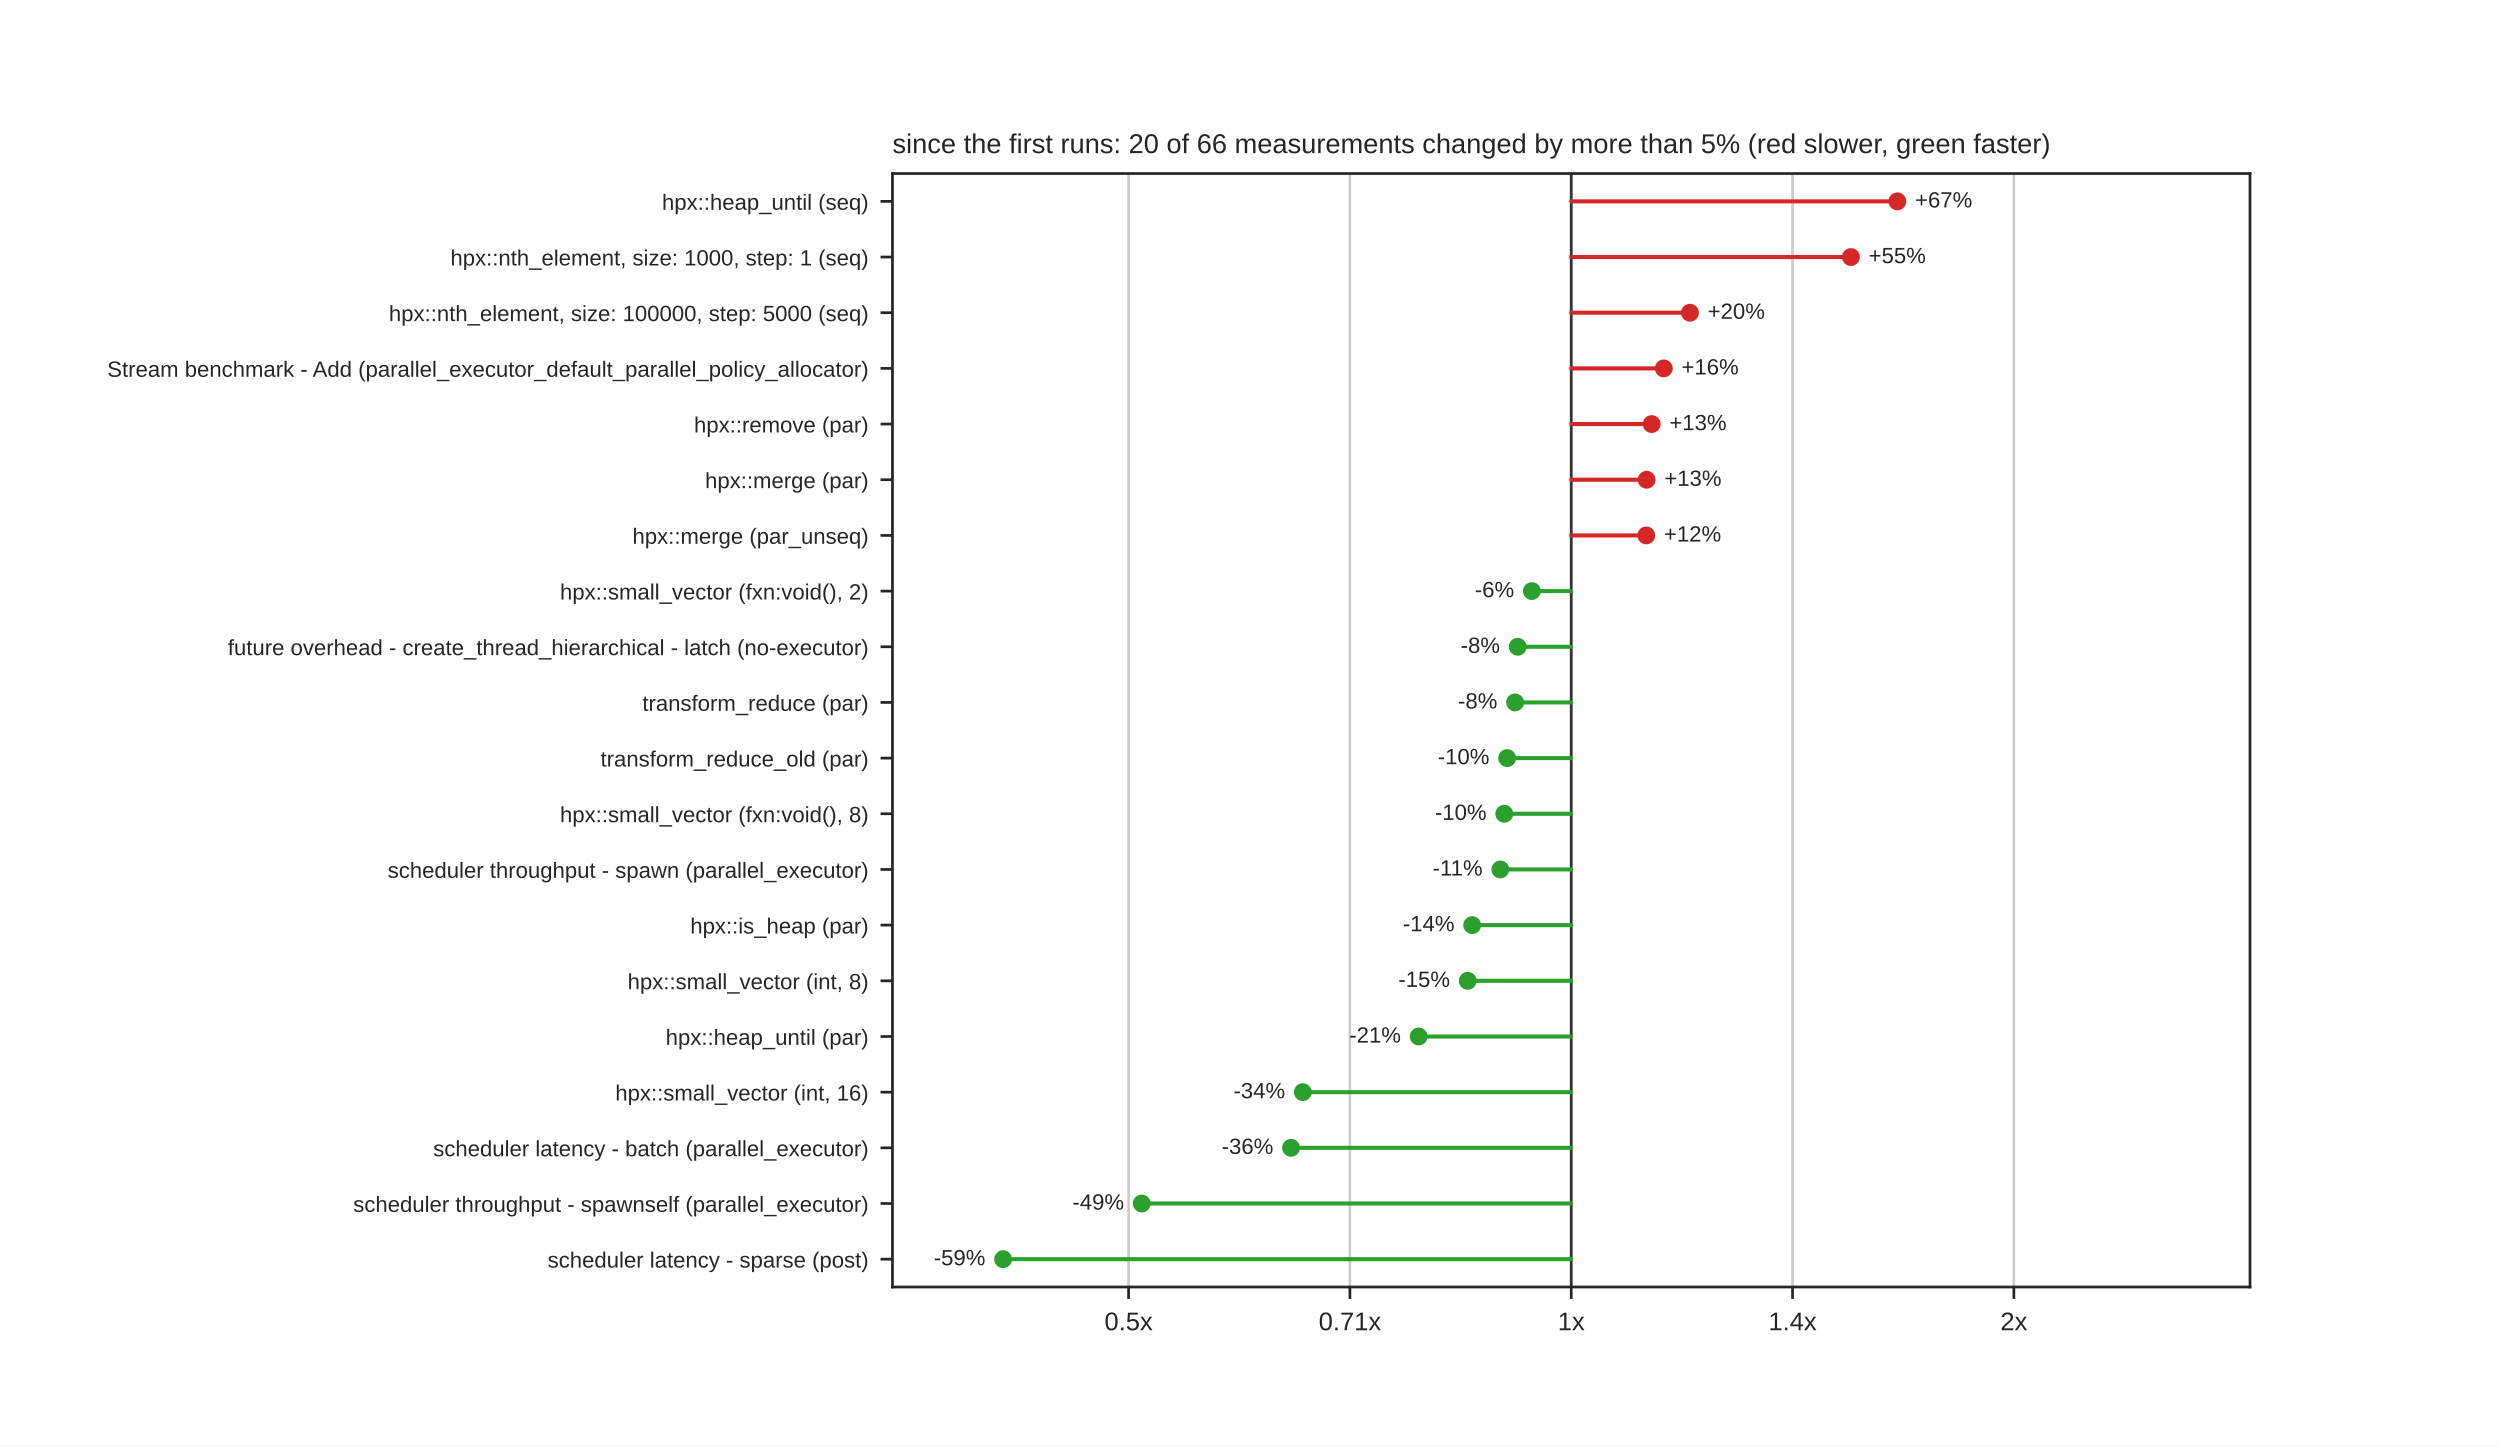
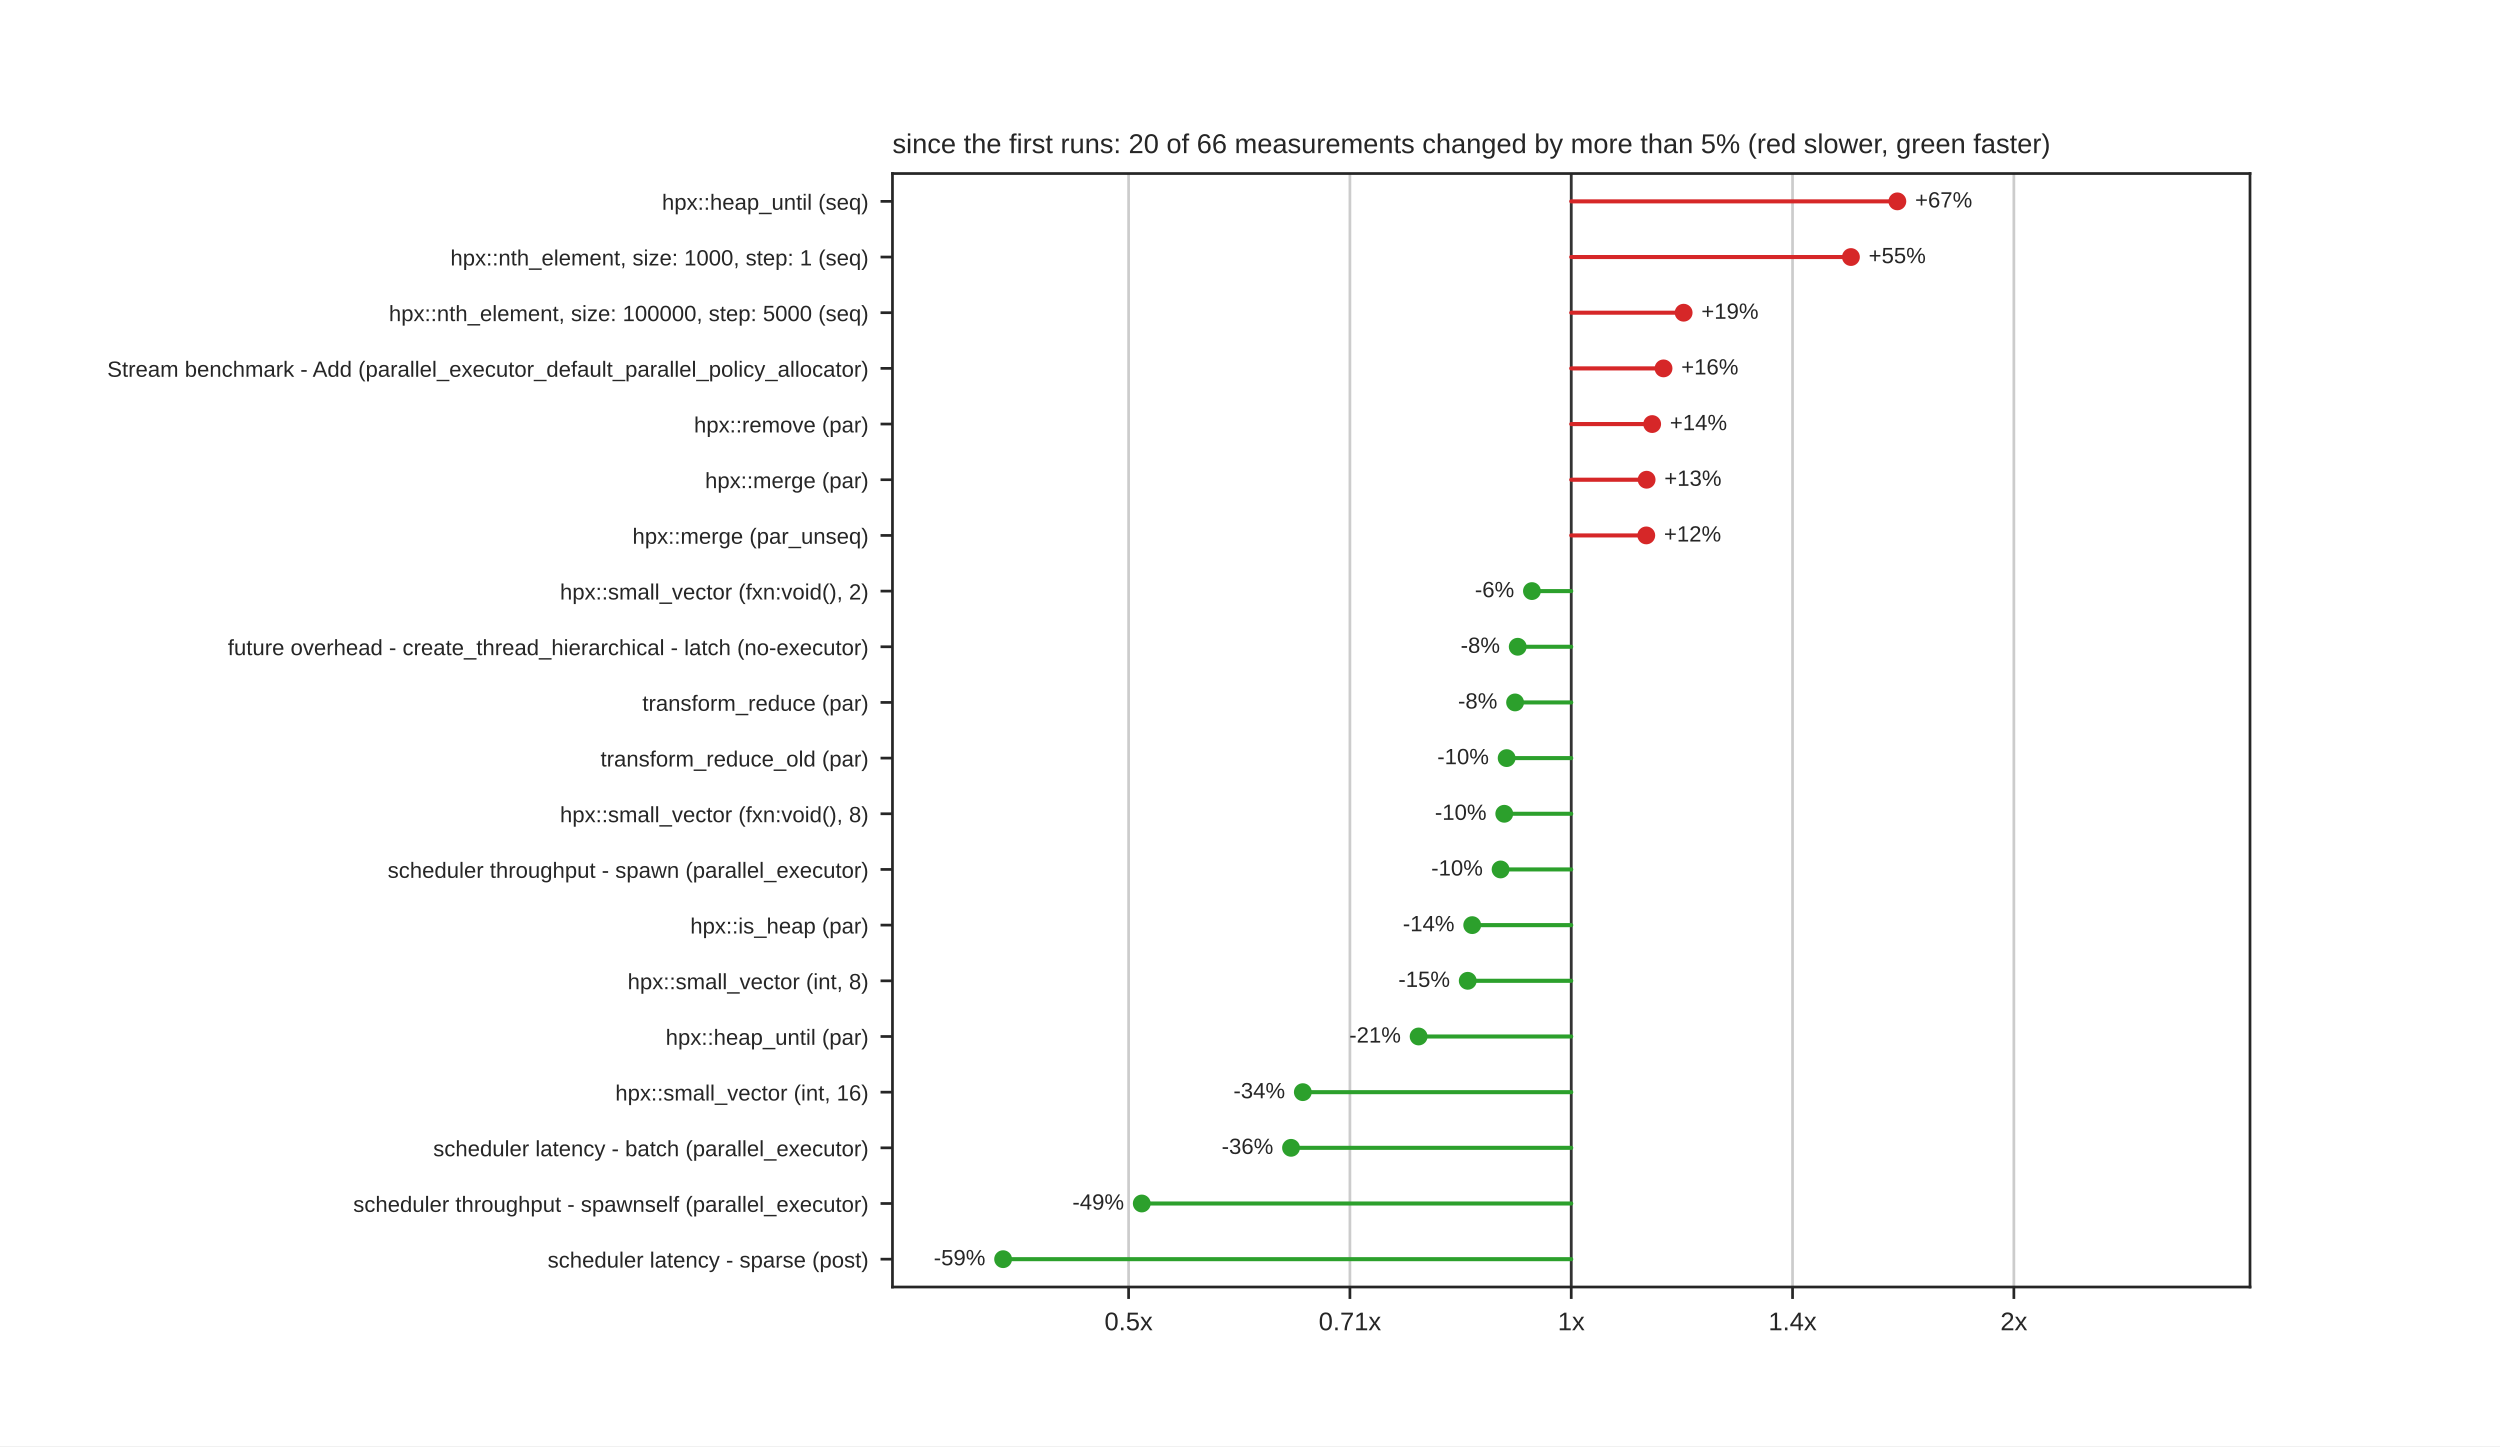
<svg xmlns="http://www.w3.org/2000/svg" xmlns:xlink="http://www.w3.org/1999/xlink" width="734.4pt" height="424.8pt" viewBox="0 0 734.4 424.8" version="1.1">
  <defs>
    <style type="text/css">*{stroke-linejoin: round; stroke-linecap: butt}</style>
  </defs>
  <g id="figure_1">
    <g id="patch_1">
      <path d="M 0 424.8  L 734.4 424.8  L 734.4 0  L 0 0  z " style="fill: #ffffff" />
    </g>
    <g id="axes_1">
      <g id="patch_2">
        <path d="M 262.17 378.072  L 660.96 378.072  L 660.96 50.976  L 262.17 50.976  z " style="fill: #ffffff" />
      </g>
      <g id="matplotlib.axis_1">
        <g id="xtick_1">
          <g id="line2d_1">
            <path d="M 331.537 378.072  L 331.537 50.976  " clip-path="url(#pcd5114d81e)" style="fill: none; stroke: #cccccc; stroke-width: 0.8; stroke-linecap: round" />
          </g>
          <g id="line2d_2">
            <defs>
              <path id="mdfc5214045" d="M 0 0  L 0 3.5  " style="stroke: #262626; stroke-width: 0.8" />
            </defs>
            <g>
              <use xlink:href="#mdfc5214045" x="331.537" y="378.072" style="fill: #262626; stroke: #262626; stroke-width: 0.8" />
            </g>
          </g>
          <g id="text_1">
-             <text style="fill: #262626; font: 7.5px 'Arial', 'DejaVu Sans', 'Liberation Sans', 'Bitstream Vera Sans', sans-serif; text-anchor: middle" x="331.537" y="390.771" transform="rotate(-0 331.5373 390.7708)">0.5x</text>
+             <text style="fill: #262626; font: 7.5px 'Arial', 'DejaVu Sans', 'Liberation Sans', 'Bitstream Vera Sans', sans-serif; text-anchor: middle" x="331.537" y="390.771" transform="rotate(-0 331.537 390.7708)">0.5x</text>
          </g>
        </g>
        <g id="xtick_2">
          <g id="line2d_3">
            <path d="M 396.551 378.072  L 396.551 50.976  " clip-path="url(#pcd5114d81e)" style="fill: none; stroke: #cccccc; stroke-width: 0.8; stroke-linecap: round" />
          </g>
          <g id="line2d_4">
            <g>
              <use xlink:href="#mdfc5214045" x="396.551" y="378.072" style="fill: #262626; stroke: #262626; stroke-width: 0.8" />
            </g>
          </g>
          <g id="text_2">
-             <text style="fill: #262626; font: 7.5px 'Arial', 'DejaVu Sans', 'Liberation Sans', 'Bitstream Vera Sans', sans-serif; text-anchor: middle" x="396.551" y="390.771" transform="rotate(-0 396.5512 390.7708)">0.71x</text>
+             <text style="fill: #262626; font: 7.5px 'Arial', 'DejaVu Sans', 'Liberation Sans', 'Bitstream Vera Sans', sans-serif; text-anchor: middle" x="396.551" y="390.771" transform="rotate(-0 396.551 390.7708)">0.71x</text>
          </g>
        </g>
        <g id="xtick_3">
          <g id="line2d_5">
            <path d="M 461.565 378.072  L 461.565 50.976  " clip-path="url(#pcd5114d81e)" style="fill: none; stroke: #cccccc; stroke-width: 0.8; stroke-linecap: round" />
          </g>
          <g id="line2d_6">
            <g>
              <use xlink:href="#mdfc5214045" x="461.565" y="378.072" style="fill: #262626; stroke: #262626; stroke-width: 0.8" />
            </g>
          </g>
          <g id="text_3">
            <text style="fill: #262626; font: 7.5px 'Arial', 'DejaVu Sans', 'Liberation Sans', 'Bitstream Vera Sans', sans-serif; text-anchor: middle" x="461.565" y="390.771" transform="rotate(-0 461.565 390.7708)">1x</text>
          </g>
        </g>
        <g id="xtick_4">
          <g id="line2d_7">
            <path d="M 526.579 378.072  L 526.579 50.976  " clip-path="url(#pcd5114d81e)" style="fill: none; stroke: #cccccc; stroke-width: 0.8; stroke-linecap: round" />
          </g>
          <g id="line2d_8">
            <g>
              <use xlink:href="#mdfc5214045" x="526.579" y="378.072" style="fill: #262626; stroke: #262626; stroke-width: 0.8" />
            </g>
          </g>
          <g id="text_4">
-             <text style="fill: #262626; font: 7.5px 'Arial', 'DejaVu Sans', 'Liberation Sans', 'Bitstream Vera Sans', sans-serif; text-anchor: middle" x="526.579" y="390.771" transform="rotate(-0 526.5788 390.7708)">1.4x</text>
+             <text style="fill: #262626; font: 7.5px 'Arial', 'DejaVu Sans', 'Liberation Sans', 'Bitstream Vera Sans', sans-serif; text-anchor: middle" x="526.579" y="390.771" transform="rotate(-0 526.579 390.7708)">1.4x</text>
          </g>
        </g>
        <g id="xtick_5">
          <g id="line2d_9">
            <path d="M 591.593 378.072  L 591.593 50.976  " clip-path="url(#pcd5114d81e)" style="fill: none; stroke: #cccccc; stroke-width: 0.8; stroke-linecap: round" />
          </g>
          <g id="line2d_10">
            <g>
              <use xlink:href="#mdfc5214045" x="591.593" y="378.072" style="fill: #262626; stroke: #262626; stroke-width: 0.8" />
            </g>
          </g>
          <g id="text_5">
-             <text style="fill: #262626; font: 7.5px 'Arial', 'DejaVu Sans', 'Liberation Sans', 'Bitstream Vera Sans', sans-serif; text-anchor: middle" x="591.593" y="390.771" transform="rotate(-0 591.5927 390.7708)">2x</text>
+             <text style="fill: #262626; font: 7.5px 'Arial', 'DejaVu Sans', 'Liberation Sans', 'Bitstream Vera Sans', sans-serif; text-anchor: middle" x="591.593" y="390.771" transform="rotate(-0 591.593 390.7708)">2x</text>
          </g>
        </g>
      </g>
      <g id="matplotlib.axis_2">
        <g id="ytick_1">
          <g id="line2d_11">
            <defs>
              <path id="m414165cd4d" d="M 0 0  L -3.5 0  " style="stroke: #262626; stroke-width: 0.8" />
            </defs>
            <g>
              <use xlink:href="#m414165cd4d" x="262.17" y="59.153" style="fill: #262626; stroke: #262626; stroke-width: 0.8" />
            </g>
          </g>
          <g id="text_6">
            <text style="fill: #262626; font: 6.5px 'Arial', 'DejaVu Sans', 'Liberation Sans', 'Bitstream Vera Sans', sans-serif; text-anchor: end" x="255.17" y="61.623" transform="rotate(-0 255.17 61.62289)">hpx::heap_until (seq)</text>
          </g>
        </g>
        <g id="ytick_2">
          <g id="line2d_12">
            <g>
              <use xlink:href="#m414165cd4d" x="262.17" y="75.508" style="fill: #262626; stroke: #262626; stroke-width: 0.8" />
            </g>
          </g>
          <g id="text_7">
            <text style="fill: #262626; font: 6.5px 'Arial', 'DejaVu Sans', 'Liberation Sans', 'Bitstream Vera Sans', sans-serif; text-anchor: end" x="255.17" y="77.978" transform="rotate(-0 255.17 77.97769)">hpx::nth_element, size: 1000, step: 1 (seq)</text>
          </g>
        </g>
        <g id="ytick_3">
          <g id="line2d_13">
            <g>
              <use xlink:href="#m414165cd4d" x="262.17" y="91.863" style="fill: #262626; stroke: #262626; stroke-width: 0.8" />
            </g>
          </g>
          <g id="text_8">
            <text style="fill: #262626; font: 6.5px 'Arial', 'DejaVu Sans', 'Liberation Sans', 'Bitstream Vera Sans', sans-serif; text-anchor: end" x="255.17" y="94.332" transform="rotate(-0 255.17 94.33249)">hpx::nth_element, size: 100000, step: 5000 (seq)</text>
          </g>
        </g>
        <g id="ytick_4">
          <g id="line2d_14">
            <g>
              <use xlink:href="#m414165cd4d" x="262.17" y="108.218" style="fill: #262626; stroke: #262626; stroke-width: 0.8" />
            </g>
          </g>
          <g id="text_9">
            <text style="fill: #262626; font: 6.5px 'Arial', 'DejaVu Sans', 'Liberation Sans', 'Bitstream Vera Sans', sans-serif; text-anchor: end" x="255.17" y="110.687" transform="rotate(-0 255.17 110.6873)">Stream benchmark - Add (parallel_executor_default_parallel_policy_allocator)</text>
          </g>
        </g>
        <g id="ytick_5">
          <g id="line2d_15">
            <g>
              <use xlink:href="#m414165cd4d" x="262.17" y="124.573" style="fill: #262626; stroke: #262626; stroke-width: 0.8" />
            </g>
          </g>
          <g id="text_10">
            <text style="fill: #262626; font: 6.5px 'Arial', 'DejaVu Sans', 'Liberation Sans', 'Bitstream Vera Sans', sans-serif; text-anchor: end" x="255.17" y="127.042" transform="rotate(-0 255.17 127.0421)">hpx::remove (par)</text>
          </g>
        </g>
        <g id="ytick_6">
          <g id="line2d_16">
            <g>
              <use xlink:href="#m414165cd4d" x="262.17" y="140.927" style="fill: #262626; stroke: #262626; stroke-width: 0.8" />
            </g>
          </g>
          <g id="text_11">
            <text style="fill: #262626; font: 6.5px 'Arial', 'DejaVu Sans', 'Liberation Sans', 'Bitstream Vera Sans', sans-serif; text-anchor: end" x="255.17" y="143.397" transform="rotate(-0 255.17 143.3969)">hpx::merge (par)</text>
          </g>
        </g>
        <g id="ytick_7">
          <g id="line2d_17">
            <g>
              <use xlink:href="#m414165cd4d" x="262.17" y="157.282" style="fill: #262626; stroke: #262626; stroke-width: 0.8" />
            </g>
          </g>
          <g id="text_12">
            <text style="fill: #262626; font: 6.5px 'Arial', 'DejaVu Sans', 'Liberation Sans', 'Bitstream Vera Sans', sans-serif; text-anchor: end" x="255.17" y="159.752" transform="rotate(-0 255.17 159.7517)">hpx::merge (par_unseq)</text>
          </g>
        </g>
        <g id="ytick_8">
          <g id="line2d_18">
            <g>
              <use xlink:href="#m414165cd4d" x="262.17" y="173.637" style="fill: #262626; stroke: #262626; stroke-width: 0.8" />
            </g>
          </g>
          <g id="text_13">
            <text style="fill: #262626; font: 6.5px 'Arial', 'DejaVu Sans', 'Liberation Sans', 'Bitstream Vera Sans', sans-serif; text-anchor: end" x="255.17" y="176.106" transform="rotate(-0 255.17 176.1065)">hpx::small_vector (fxn:void(), 2)</text>
          </g>
        </g>
        <g id="ytick_9">
          <g id="line2d_19">
            <g>
              <use xlink:href="#m414165cd4d" x="262.17" y="189.992" style="fill: #262626; stroke: #262626; stroke-width: 0.8" />
            </g>
          </g>
          <g id="text_14">
            <text style="fill: #262626; font: 6.5px 'Arial', 'DejaVu Sans', 'Liberation Sans', 'Bitstream Vera Sans', sans-serif; text-anchor: end" x="255.17" y="192.461" transform="rotate(-0 255.17 192.4613)">future overhead - create_thread_hierarchical - latch (no-executor)</text>
          </g>
        </g>
        <g id="ytick_10">
          <g id="line2d_20">
            <g>
              <use xlink:href="#m414165cd4d" x="262.17" y="206.347" style="fill: #262626; stroke: #262626; stroke-width: 0.8" />
            </g>
          </g>
          <g id="text_15">
            <text style="fill: #262626; font: 6.5px 'Arial', 'DejaVu Sans', 'Liberation Sans', 'Bitstream Vera Sans', sans-serif; text-anchor: end" x="255.17" y="208.816" transform="rotate(-0 255.17 208.8161)">transform_reduce (par)</text>
          </g>
        </g>
        <g id="ytick_11">
          <g id="line2d_21">
            <g>
              <use xlink:href="#m414165cd4d" x="262.17" y="222.701" style="fill: #262626; stroke: #262626; stroke-width: 0.8" />
            </g>
          </g>
          <g id="text_16">
            <text style="fill: #262626; font: 6.5px 'Arial', 'DejaVu Sans', 'Liberation Sans', 'Bitstream Vera Sans', sans-serif; text-anchor: end" x="255.17" y="225.171" transform="rotate(-0 255.17 225.1709)">transform_reduce_old (par)</text>
          </g>
        </g>
        <g id="ytick_12">
          <g id="line2d_22">
            <g>
              <use xlink:href="#m414165cd4d" x="262.17" y="239.056" style="fill: #262626; stroke: #262626; stroke-width: 0.8" />
            </g>
          </g>
          <g id="text_17">
            <text style="fill: #262626; font: 6.5px 'Arial', 'DejaVu Sans', 'Liberation Sans', 'Bitstream Vera Sans', sans-serif; text-anchor: end" x="255.17" y="241.526" transform="rotate(-0 255.17 241.5257)">hpx::small_vector (fxn:void(), 8)</text>
          </g>
        </g>
        <g id="ytick_13">
          <g id="line2d_23">
            <g>
              <use xlink:href="#m414165cd4d" x="262.17" y="255.411" style="fill: #262626; stroke: #262626; stroke-width: 0.8" />
            </g>
          </g>
          <g id="text_18">
            <text style="fill: #262626; font: 6.5px 'Arial', 'DejaVu Sans', 'Liberation Sans', 'Bitstream Vera Sans', sans-serif; text-anchor: end" x="255.17" y="257.88" transform="rotate(-0 255.17 257.8805)">scheduler throughput - spawn (parallel_executor)</text>
          </g>
        </g>
        <g id="ytick_14">
          <g id="line2d_24">
            <g>
              <use xlink:href="#m414165cd4d" x="262.17" y="271.766" style="fill: #262626; stroke: #262626; stroke-width: 0.8" />
            </g>
          </g>
          <g id="text_19">
            <text style="fill: #262626; font: 6.5px 'Arial', 'DejaVu Sans', 'Liberation Sans', 'Bitstream Vera Sans', sans-serif; text-anchor: end" x="255.17" y="274.235" transform="rotate(-0 255.17 274.2353)">hpx::is_heap (par)</text>
          </g>
        </g>
        <g id="ytick_15">
          <g id="line2d_25">
            <g>
              <use xlink:href="#m414165cd4d" x="262.17" y="288.121" style="fill: #262626; stroke: #262626; stroke-width: 0.8" />
            </g>
          </g>
          <g id="text_20">
            <text style="fill: #262626; font: 6.5px 'Arial', 'DejaVu Sans', 'Liberation Sans', 'Bitstream Vera Sans', sans-serif; text-anchor: end" x="255.17" y="290.59" transform="rotate(-0 255.17 290.5901)">hpx::small_vector (int, 8)</text>
          </g>
        </g>
        <g id="ytick_16">
          <g id="line2d_26">
            <g>
              <use xlink:href="#m414165cd4d" x="262.17" y="304.475" style="fill: #262626; stroke: #262626; stroke-width: 0.8" />
            </g>
          </g>
          <g id="text_21">
            <text style="fill: #262626; font: 6.5px 'Arial', 'DejaVu Sans', 'Liberation Sans', 'Bitstream Vera Sans', sans-serif; text-anchor: end" x="255.17" y="306.945" transform="rotate(-0 255.17 306.9449)">hpx::heap_until (par)</text>
          </g>
        </g>
        <g id="ytick_17">
          <g id="line2d_27">
            <g>
              <use xlink:href="#m414165cd4d" x="262.17" y="320.83" style="fill: #262626; stroke: #262626; stroke-width: 0.8" />
            </g>
          </g>
          <g id="text_22">
            <text style="fill: #262626; font: 6.5px 'Arial', 'DejaVu Sans', 'Liberation Sans', 'Bitstream Vera Sans', sans-serif; text-anchor: end" x="255.17" y="323.3" transform="rotate(-0 255.17 323.2997)">hpx::small_vector (int, 16)</text>
          </g>
        </g>
        <g id="ytick_18">
          <g id="line2d_28">
            <g>
              <use xlink:href="#m414165cd4d" x="262.17" y="337.185" style="fill: #262626; stroke: #262626; stroke-width: 0.8" />
            </g>
          </g>
          <g id="text_23">
            <text style="fill: #262626; font: 6.5px 'Arial', 'DejaVu Sans', 'Liberation Sans', 'Bitstream Vera Sans', sans-serif; text-anchor: end" x="255.17" y="339.654" transform="rotate(-0 255.17 339.6545)">scheduler latency - batch (parallel_executor)</text>
          </g>
        </g>
        <g id="ytick_19">
          <g id="line2d_29">
            <g>
              <use xlink:href="#m414165cd4d" x="262.17" y="353.54" style="fill: #262626; stroke: #262626; stroke-width: 0.8" />
            </g>
          </g>
          <g id="text_24">
            <text style="fill: #262626; font: 6.5px 'Arial', 'DejaVu Sans', 'Liberation Sans', 'Bitstream Vera Sans', sans-serif; text-anchor: end" x="255.17" y="356.009" transform="rotate(-0 255.17 356.0093)">scheduler throughput - spawnself (parallel_executor)</text>
          </g>
        </g>
        <g id="ytick_20">
          <g id="line2d_30">
            <g>
              <use xlink:href="#m414165cd4d" x="262.17" y="369.895" style="fill: #262626; stroke: #262626; stroke-width: 0.8" />
            </g>
          </g>
          <g id="text_25">
            <text style="fill: #262626; font: 6.5px 'Arial', 'DejaVu Sans', 'Liberation Sans', 'Bitstream Vera Sans', sans-serif; text-anchor: end" x="255.17" y="372.364" transform="rotate(-0 255.17 372.3641)">scheduler latency - sparse (post)</text>
          </g>
        </g>
      </g>
      <g id="line2d_31">
        <path d="M 461.565 378.072  L 461.565 50.976  " clip-path="url(#pcd5114d81e)" style="fill: none; stroke: #333333; stroke-width: 0.8; stroke-linecap: round" />
      </g>
      <g id="line2d_32">
        <path d="M 461.565 59.153  L 557.368 59.153  " clip-path="url(#pcd5114d81e)" style="fill: none; stroke: #d62728; stroke-width: 1.2; stroke-linecap: round" />
      </g>
      <g id="line2d_33">
        <path d="M 461.565 75.508  L 543.73 75.508  " clip-path="url(#pcd5114d81e)" style="fill: none; stroke: #d62728; stroke-width: 1.2; stroke-linecap: round" />
      </g>
      <g id="line2d_34">
-         <path d="M 461.565 91.863  L 496.447 91.863  " clip-path="url(#pcd5114d81e)" style="fill: none; stroke: #d62728; stroke-width: 1.2; stroke-linecap: round" />
+         <path d="M 461.565 91.863  L 494.586 91.863  " clip-path="url(#pcd5114d81e)" style="fill: none; stroke: #d62728; stroke-width: 1.2; stroke-linecap: round" />
      </g>
      <g id="line2d_35">
-         <path d="M 461.565 108.218  L 488.76 108.218  " clip-path="url(#pcd5114d81e)" style="fill: none; stroke: #d62728; stroke-width: 1.2; stroke-linecap: round" />
+         <path d="M 461.565 108.218  L 488.678 108.218  " clip-path="url(#pcd5114d81e)" style="fill: none; stroke: #d62728; stroke-width: 1.2; stroke-linecap: round" />
      </g>
      <g id="line2d_36">
-         <path d="M 461.565 124.573  L 485.197 124.573  " clip-path="url(#pcd5114d81e)" style="fill: none; stroke: #d62728; stroke-width: 1.2; stroke-linecap: round" />
+         <path d="M 461.565 124.573  L 485.341 124.573  " clip-path="url(#pcd5114d81e)" style="fill: none; stroke: #d62728; stroke-width: 1.2; stroke-linecap: round" />
      </g>
      <g id="line2d_37">
        <path d="M 461.565 140.927  L 483.709 140.927  " clip-path="url(#pcd5114d81e)" style="fill: none; stroke: #d62728; stroke-width: 1.2; stroke-linecap: round" />
      </g>
      <g id="line2d_38">
        <path d="M 461.565 157.282  L 483.609 157.282  " clip-path="url(#pcd5114d81e)" style="fill: none; stroke: #d62728; stroke-width: 1.2; stroke-linecap: round" />
      </g>
      <g id="line2d_39">
-         <path d="M 461.565 173.637  L 450.008 173.637  " clip-path="url(#pcd5114d81e)" style="fill: none; stroke: #2ca02c; stroke-width: 1.2; stroke-linecap: round" />
+         <path d="M 461.565 173.637  L 450.022 173.637  " clip-path="url(#pcd5114d81e)" style="fill: none; stroke: #2ca02c; stroke-width: 1.2; stroke-linecap: round" />
      </g>
      <g id="line2d_40">
        <path d="M 461.565 189.992  L 445.847 189.992  " clip-path="url(#pcd5114d81e)" style="fill: none; stroke: #2ca02c; stroke-width: 1.2; stroke-linecap: round" />
      </g>
      <g id="line2d_41">
-         <path d="M 461.565 206.347  L 445.074 206.347  " clip-path="url(#pcd5114d81e)" style="fill: none; stroke: #2ca02c; stroke-width: 1.2; stroke-linecap: round" />
+         <path d="M 461.565 206.347  L 445.071 206.347  " clip-path="url(#pcd5114d81e)" style="fill: none; stroke: #2ca02c; stroke-width: 1.2; stroke-linecap: round" />
      </g>
      <g id="line2d_42">
-         <path d="M 461.565 222.701  L 442.731 222.701  " clip-path="url(#pcd5114d81e)" style="fill: none; stroke: #2ca02c; stroke-width: 1.2; stroke-linecap: round" />
+         <path d="M 461.565 222.701  L 442.593 222.701  " clip-path="url(#pcd5114d81e)" style="fill: none; stroke: #2ca02c; stroke-width: 1.2; stroke-linecap: round" />
      </g>
      <g id="line2d_43">
-         <path d="M 461.565 239.056  L 441.899 239.056  " clip-path="url(#pcd5114d81e)" style="fill: none; stroke: #2ca02c; stroke-width: 1.2; stroke-linecap: round" />
+         <path d="M 461.565 239.056  L 441.895 239.056  " clip-path="url(#pcd5114d81e)" style="fill: none; stroke: #2ca02c; stroke-width: 1.2; stroke-linecap: round" />
      </g>
      <g id="line2d_44">
-         <path d="M 461.565 255.411  L 440.734 255.411  " clip-path="url(#pcd5114d81e)" style="fill: none; stroke: #2ca02c; stroke-width: 1.2; stroke-linecap: round" />
+         <path d="M 461.565 255.411  L 440.814 255.411  " clip-path="url(#pcd5114d81e)" style="fill: none; stroke: #2ca02c; stroke-width: 1.2; stroke-linecap: round" />
      </g>
      <g id="line2d_45">
-         <path d="M 461.565 271.766  L 432.472 271.766  " clip-path="url(#pcd5114d81e)" style="fill: none; stroke: #2ca02c; stroke-width: 1.2; stroke-linecap: round" />
+         <path d="M 461.565 271.766  L 432.479 271.766  " clip-path="url(#pcd5114d81e)" style="fill: none; stroke: #2ca02c; stroke-width: 1.2; stroke-linecap: round" />
      </g>
      <g id="line2d_46">
        <path d="M 461.565 288.121  L 431.16 288.121  " clip-path="url(#pcd5114d81e)" style="fill: none; stroke: #2ca02c; stroke-width: 1.2; stroke-linecap: round" />
      </g>
      <g id="line2d_47">
-         <path d="M 461.565 304.475  L 416.743 304.475  " clip-path="url(#pcd5114d81e)" style="fill: none; stroke: #2ca02c; stroke-width: 1.2; stroke-linecap: round" />
+         <path d="M 461.565 304.475  L 416.734 304.475  " clip-path="url(#pcd5114d81e)" style="fill: none; stroke: #2ca02c; stroke-width: 1.2; stroke-linecap: round" />
      </g>
      <g id="line2d_48">
        <path d="M 461.565 320.83  L 382.718 320.83  " clip-path="url(#pcd5114d81e)" style="fill: none; stroke: #2ca02c; stroke-width: 1.2; stroke-linecap: round" />
      </g>
      <g id="line2d_49">
        <path d="M 461.565 337.185  L 379.254 337.185  " clip-path="url(#pcd5114d81e)" style="fill: none; stroke: #2ca02c; stroke-width: 1.2; stroke-linecap: round" />
      </g>
      <g id="line2d_50">
-         <path d="M 461.565 353.54  L 335.408 353.54  " clip-path="url(#pcd5114d81e)" style="fill: none; stroke: #2ca02c; stroke-width: 1.2; stroke-linecap: round" />
+         <path d="M 461.565 353.54  L 335.407 353.54  " clip-path="url(#pcd5114d81e)" style="fill: none; stroke: #2ca02c; stroke-width: 1.2; stroke-linecap: round" />
      </g>
      <g id="line2d_51">
        <path d="M 461.565 369.895  L 294.677 369.895  " clip-path="url(#pcd5114d81e)" style="fill: none; stroke: #2ca02c; stroke-width: 1.2; stroke-linecap: round" />
      </g>
      <g id="patch_3">
        <path d="M 262.17 378.072  L 262.17 50.976  " style="fill: none; stroke: #262626; stroke-width: 0.8; stroke-linejoin: miter; stroke-linecap: square" />
      </g>
      <g id="patch_4">
        <path d="M 660.96 378.072  L 660.96 50.976  " style="fill: none; stroke: #262626; stroke-width: 0.8; stroke-linejoin: miter; stroke-linecap: square" />
      </g>
      <g id="patch_5">
        <path d="M 262.17 378.072  L 660.96 378.072  " style="fill: none; stroke: #262626; stroke-width: 0.8; stroke-linejoin: miter; stroke-linecap: square" />
      </g>
      <g id="patch_6">
        <path d="M 262.17 50.976  L 660.96 50.976  " style="fill: none; stroke: #262626; stroke-width: 0.8; stroke-linejoin: miter; stroke-linecap: square" />
      </g>
      <g id="PathCollection_1">
        <defs>
          <path id="m8968767a60" d="M 0 2.121  C 0.563 2.121 1.102 1.898 1.5 1.5  C 1.898 1.102 2.121 0.563 2.121 0  C 2.121 -0.563 1.898 -1.102 1.5 -1.5  C 1.102 -1.898 0.563 -2.121 0 -2.121  C -0.563 -2.121 -1.102 -1.898 -1.5 -1.5  C -1.898 -1.102 -2.121 -0.563 -2.121 0  C -2.121 0.563 -1.898 1.102 -1.5 1.5  C -1.102 1.898 -0.563 2.121 0 2.121  z " style="stroke: #d62728" />
        </defs>
        <g clip-path="url(#pcd5114d81e)">
          <use xlink:href="#m8968767a60" x="557.368" y="59.153" style="fill: #d62728; stroke: #d62728" />
        </g>
      </g>
      <g id="text_26">
-         <text style="fill: #262626; font: 6.5px 'Arial', 'DejaVu Sans', 'Liberation Sans', 'Bitstream Vera Sans', sans-serif; text-anchor: start" x="562.569" y="60.947" transform="rotate(-0 562.5692 60.94699)">+67%</text>
+         <text style="fill: #262626; font: 6.5px 'Arial', 'DejaVu Sans', 'Liberation Sans', 'Bitstream Vera Sans', sans-serif; text-anchor: start" x="562.57" y="60.947" transform="rotate(-0 562.5695 60.94699)">+67%</text>
      </g>
      <g id="PathCollection_2">
        <g clip-path="url(#pcd5114d81e)">
          <use xlink:href="#m8968767a60" x="543.73" y="75.508" style="fill: #d62728; stroke: #d62728" />
        </g>
      </g>
      <g id="text_27">
-         <text style="fill: #262626; font: 6.5px 'Arial', 'DejaVu Sans', 'Liberation Sans', 'Bitstream Vera Sans', sans-serif; text-anchor: start" x="548.931" y="77.302" transform="rotate(-0 548.9312 77.30179)">+55%</text>
+         <text style="fill: #262626; font: 6.5px 'Arial', 'DejaVu Sans', 'Liberation Sans', 'Bitstream Vera Sans', sans-serif; text-anchor: start" x="548.931" y="77.302" transform="rotate(-0 548.9314 77.30179)">+55%</text>
      </g>
      <g id="PathCollection_3">
        <g clip-path="url(#pcd5114d81e)">
-           <use xlink:href="#m8968767a60" x="496.447" y="91.863" style="fill: #d62728; stroke: #d62728" />
+           <use xlink:href="#m8968767a60" x="494.586" y="91.863" style="fill: #d62728; stroke: #d62728" />
        </g>
      </g>
      <g id="text_28">
-         <text style="fill: #262626; font: 6.5px 'Arial', 'DejaVu Sans', 'Liberation Sans', 'Bitstream Vera Sans', sans-serif; text-anchor: start" x="501.648" y="93.657" transform="rotate(-0 501.648 93.65659)">+20%</text>
+         <text style="fill: #262626; font: 6.5px 'Arial', 'DejaVu Sans', 'Liberation Sans', 'Bitstream Vera Sans', sans-serif; text-anchor: start" x="499.787" y="93.657" transform="rotate(-0 499.7871 93.65659)">+19%</text>
      </g>
      <g id="PathCollection_4">
        <g clip-path="url(#pcd5114d81e)">
-           <use xlink:href="#m8968767a60" x="488.76" y="108.218" style="fill: #d62728; stroke: #d62728" />
+           <use xlink:href="#m8968767a60" x="488.678" y="108.218" style="fill: #d62728; stroke: #d62728" />
        </g>
      </g>
      <g id="text_29">
-         <text style="fill: #262626; font: 6.5px 'Arial', 'DejaVu Sans', 'Liberation Sans', 'Bitstream Vera Sans', sans-serif; text-anchor: start" x="493.961" y="110.011" transform="rotate(-0 493.9611 110.0114)">+16%</text>
+         <text style="fill: #262626; font: 6.5px 'Arial', 'DejaVu Sans', 'Liberation Sans', 'Bitstream Vera Sans', sans-serif; text-anchor: start" x="493.879" y="110.011" transform="rotate(-0 493.8788 110.0114)">+16%</text>
      </g>
      <g id="PathCollection_5">
        <g clip-path="url(#pcd5114d81e)">
-           <use xlink:href="#m8968767a60" x="485.197" y="124.573" style="fill: #d62728; stroke: #d62728" />
+           <use xlink:href="#m8968767a60" x="485.341" y="124.573" style="fill: #d62728; stroke: #d62728" />
        </g>
      </g>
      <g id="text_30">
-         <text style="fill: #262626; font: 6.5px 'Arial', 'DejaVu Sans', 'Liberation Sans', 'Bitstream Vera Sans', sans-serif; text-anchor: start" x="490.398" y="126.366" transform="rotate(-0 490.3982 126.3662)">+13%</text>
+         <text style="fill: #262626; font: 6.5px 'Arial', 'DejaVu Sans', 'Liberation Sans', 'Bitstream Vera Sans', sans-serif; text-anchor: start" x="490.543" y="126.366" transform="rotate(-0 490.5426 126.3662)">+14%</text>
      </g>
      <g id="PathCollection_6">
        <g clip-path="url(#pcd5114d81e)">
          <use xlink:href="#m8968767a60" x="483.709" y="140.927" style="fill: #d62728; stroke: #d62728" />
        </g>
      </g>
      <g id="text_31">
-         <text style="fill: #262626; font: 6.5px 'Arial', 'DejaVu Sans', 'Liberation Sans', 'Bitstream Vera Sans', sans-serif; text-anchor: start" x="488.91" y="142.721" transform="rotate(-0 488.9097 142.721)">+13%</text>
+         <text style="fill: #262626; font: 6.5px 'Arial', 'DejaVu Sans', 'Liberation Sans', 'Bitstream Vera Sans', sans-serif; text-anchor: start" x="488.91" y="142.721" transform="rotate(-0 488.9098 142.721)">+13%</text>
      </g>
      <g id="PathCollection_7">
        <g clip-path="url(#pcd5114d81e)">
          <use xlink:href="#m8968767a60" x="483.609" y="157.282" style="fill: #d62728; stroke: #d62728" />
        </g>
      </g>
      <g id="text_32">
-         <text style="fill: #262626; font: 6.5px 'Arial', 'DejaVu Sans', 'Liberation Sans', 'Bitstream Vera Sans', sans-serif; text-anchor: start" x="488.81" y="159.076" transform="rotate(-0 488.8105 159.0758)">+12%</text>
+         <text style="fill: #262626; font: 6.5px 'Arial', 'DejaVu Sans', 'Liberation Sans', 'Bitstream Vera Sans', sans-serif; text-anchor: start" x="488.81" y="159.076" transform="rotate(-0 488.8102 159.0758)">+12%</text>
      </g>
      <g id="PathCollection_8">
        <defs>
          <path id="m7978cd0e5a" d="M 0 2.121  C 0.563 2.121 1.102 1.898 1.5 1.5  C 1.898 1.102 2.121 0.563 2.121 0  C 2.121 -0.563 1.898 -1.102 1.5 -1.5  C 1.102 -1.898 0.563 -2.121 0 -2.121  C -0.563 -2.121 -1.102 -1.898 -1.5 -1.5  C -1.898 -1.102 -2.121 -0.563 -2.121 0  C -2.121 0.563 -1.898 1.102 -1.5 1.5  C -1.102 1.898 -0.563 2.121 0 2.121  z " style="stroke: #2ca02c" />
        </defs>
        <g clip-path="url(#pcd5114d81e)">
-           <use xlink:href="#m7978cd0e5a" x="450.008" y="173.637" style="fill: #2ca02c; stroke: #2ca02c" />
+           <use xlink:href="#m7978cd0e5a" x="450.022" y="173.637" style="fill: #2ca02c; stroke: #2ca02c" />
        </g>
      </g>
      <g id="text_33">
-         <text style="fill: #262626; font: 6.5px 'Arial', 'DejaVu Sans', 'Liberation Sans', 'Bitstream Vera Sans', sans-serif; text-anchor: end" x="444.807" y="175.431" transform="rotate(-0 444.8067 175.4306)">-6%</text>
+         <text style="fill: #262626; font: 6.5px 'Arial', 'DejaVu Sans', 'Liberation Sans', 'Bitstream Vera Sans', sans-serif; text-anchor: end" x="444.821" y="175.431" transform="rotate(-0 444.8212 175.4306)">-6%</text>
      </g>
      <g id="PathCollection_9">
        <g clip-path="url(#pcd5114d81e)">
          <use xlink:href="#m7978cd0e5a" x="445.847" y="189.992" style="fill: #2ca02c; stroke: #2ca02c" />
        </g>
      </g>
      <g id="text_34">
        <text style="fill: #262626; font: 6.5px 'Arial', 'DejaVu Sans', 'Liberation Sans', 'Bitstream Vera Sans', sans-serif; text-anchor: end" x="440.646" y="191.785" transform="rotate(-0 440.6463 191.7854)">-8%</text>
      </g>
      <g id="PathCollection_10">
        <g clip-path="url(#pcd5114d81e)">
-           <use xlink:href="#m7978cd0e5a" x="445.074" y="206.347" style="fill: #2ca02c; stroke: #2ca02c" />
+           <use xlink:href="#m7978cd0e5a" x="445.071" y="206.347" style="fill: #2ca02c; stroke: #2ca02c" />
        </g>
      </g>
      <g id="text_35">
-         <text style="fill: #262626; font: 6.5px 'Arial', 'DejaVu Sans', 'Liberation Sans', 'Bitstream Vera Sans', sans-serif; text-anchor: end" x="439.873" y="208.14" transform="rotate(-0 439.8726 208.1402)">-8%</text>
+         <text style="fill: #262626; font: 6.5px 'Arial', 'DejaVu Sans', 'Liberation Sans', 'Bitstream Vera Sans', sans-serif; text-anchor: end" x="439.87" y="208.14" transform="rotate(-0 439.8695 208.1402)">-8%</text>
      </g>
      <g id="PathCollection_11">
        <g clip-path="url(#pcd5114d81e)">
-           <use xlink:href="#m7978cd0e5a" x="442.731" y="222.701" style="fill: #2ca02c; stroke: #2ca02c" />
+           <use xlink:href="#m7978cd0e5a" x="442.593" y="222.701" style="fill: #2ca02c; stroke: #2ca02c" />
        </g>
      </g>
      <g id="text_36">
-         <text style="fill: #262626; font: 6.5px 'Arial', 'DejaVu Sans', 'Liberation Sans', 'Bitstream Vera Sans', sans-serif; text-anchor: end" x="437.53" y="224.495" transform="rotate(-0 437.5303 224.495)">-10%</text>
+         <text style="fill: #262626; font: 6.5px 'Arial', 'DejaVu Sans', 'Liberation Sans', 'Bitstream Vera Sans', sans-serif; text-anchor: end" x="437.392" y="224.495" transform="rotate(-0 437.3922 224.495)">-10%</text>
      </g>
      <g id="PathCollection_12">
        <g clip-path="url(#pcd5114d81e)">
-           <use xlink:href="#m7978cd0e5a" x="441.899" y="239.056" style="fill: #2ca02c; stroke: #2ca02c" />
+           <use xlink:href="#m7978cd0e5a" x="441.895" y="239.056" style="fill: #2ca02c; stroke: #2ca02c" />
        </g>
      </g>
      <g id="text_37">
-         <text style="fill: #262626; font: 6.5px 'Arial', 'DejaVu Sans', 'Liberation Sans', 'Bitstream Vera Sans', sans-serif; text-anchor: end" x="436.697" y="240.85" transform="rotate(-0 436.6975 240.8498)">-10%</text>
+         <text style="fill: #262626; font: 6.5px 'Arial', 'DejaVu Sans', 'Liberation Sans', 'Bitstream Vera Sans', sans-serif; text-anchor: end" x="436.694" y="240.85" transform="rotate(-0 436.6942 240.8498)">-10%</text>
      </g>
      <g id="PathCollection_13">
        <g clip-path="url(#pcd5114d81e)">
-           <use xlink:href="#m7978cd0e5a" x="440.734" y="255.411" style="fill: #2ca02c; stroke: #2ca02c" />
+           <use xlink:href="#m7978cd0e5a" x="440.814" y="255.411" style="fill: #2ca02c; stroke: #2ca02c" />
        </g>
      </g>
      <g id="text_38">
-         <text style="fill: #262626; font: 6.5px 'Arial', 'DejaVu Sans', 'Liberation Sans', 'Bitstream Vera Sans', sans-serif; text-anchor: end" x="435.533" y="257.205" transform="rotate(-0 435.5329 257.2046)">-11%</text>
+         <text style="fill: #262626; font: 6.5px 'Arial', 'DejaVu Sans', 'Liberation Sans', 'Bitstream Vera Sans', sans-serif; text-anchor: end" x="435.613" y="257.205" transform="rotate(-0 435.6129 257.2046)">-10%</text>
      </g>
      <g id="PathCollection_14">
        <g clip-path="url(#pcd5114d81e)">
-           <use xlink:href="#m7978cd0e5a" x="432.472" y="271.766" style="fill: #2ca02c; stroke: #2ca02c" />
+           <use xlink:href="#m7978cd0e5a" x="432.479" y="271.766" style="fill: #2ca02c; stroke: #2ca02c" />
        </g>
      </g>
      <g id="text_39">
-         <text style="fill: #262626; font: 6.5px 'Arial', 'DejaVu Sans', 'Liberation Sans', 'Bitstream Vera Sans', sans-serif; text-anchor: end" x="427.271" y="273.559" transform="rotate(-0 427.2706 273.5594)">-14%</text>
+         <text style="fill: #262626; font: 6.5px 'Arial', 'DejaVu Sans', 'Liberation Sans', 'Bitstream Vera Sans', sans-serif; text-anchor: end" x="427.278" y="273.559" transform="rotate(-0 427.278 273.5594)">-14%</text>
      </g>
      <g id="PathCollection_15">
        <g clip-path="url(#pcd5114d81e)">
          <use xlink:href="#m7978cd0e5a" x="431.16" y="288.121" style="fill: #2ca02c; stroke: #2ca02c" />
        </g>
      </g>
      <g id="text_40">
-         <text style="fill: #262626; font: 6.5px 'Arial', 'DejaVu Sans', 'Liberation Sans', 'Bitstream Vera Sans', sans-serif; text-anchor: end" x="425.959" y="289.914" transform="rotate(-0 425.9593 289.9142)">-15%</text>
+         <text style="fill: #262626; font: 6.5px 'Arial', 'DejaVu Sans', 'Liberation Sans', 'Bitstream Vera Sans', sans-serif; text-anchor: end" x="425.959" y="289.914" transform="rotate(-0 425.9592 289.9142)">-15%</text>
      </g>
      <g id="PathCollection_16">
        <g clip-path="url(#pcd5114d81e)">
-           <use xlink:href="#m7978cd0e5a" x="416.743" y="304.475" style="fill: #2ca02c; stroke: #2ca02c" />
+           <use xlink:href="#m7978cd0e5a" x="416.734" y="304.475" style="fill: #2ca02c; stroke: #2ca02c" />
        </g>
      </g>
      <g id="text_41">
-         <text style="fill: #262626; font: 6.5px 'Arial', 'DejaVu Sans', 'Liberation Sans', 'Bitstream Vera Sans', sans-serif; text-anchor: end" x="411.542" y="306.269" transform="rotate(-0 411.542 306.269)">-21%</text>
+         <text style="fill: #262626; font: 6.5px 'Arial', 'DejaVu Sans', 'Liberation Sans', 'Bitstream Vera Sans', sans-serif; text-anchor: end" x="411.533" y="306.269" transform="rotate(-0 411.533 306.269)">-21%</text>
      </g>
      <g id="PathCollection_17">
        <g clip-path="url(#pcd5114d81e)">
          <use xlink:href="#m7978cd0e5a" x="382.718" y="320.83" style="fill: #2ca02c; stroke: #2ca02c" />
        </g>
      </g>
      <g id="text_42">
-         <text style="fill: #262626; font: 6.5px 'Arial', 'DejaVu Sans', 'Liberation Sans', 'Bitstream Vera Sans', sans-serif; text-anchor: end" x="377.517" y="322.624" transform="rotate(-0 377.5167 322.6238)">-34%</text>
+         <text style="fill: #262626; font: 6.5px 'Arial', 'DejaVu Sans', 'Liberation Sans', 'Bitstream Vera Sans', sans-serif; text-anchor: end" x="377.516" y="322.624" transform="rotate(-0 377.5165 322.6238)">-34%</text>
      </g>
      <g id="PathCollection_18">
        <g clip-path="url(#pcd5114d81e)">
          <use xlink:href="#m7978cd0e5a" x="379.254" y="337.185" style="fill: #2ca02c; stroke: #2ca02c" />
        </g>
      </g>
      <g id="text_43">
-         <text style="fill: #262626; font: 6.5px 'Arial', 'DejaVu Sans', 'Liberation Sans', 'Bitstream Vera Sans', sans-serif; text-anchor: end" x="374.053" y="338.979" transform="rotate(-0 374.0534 338.9786)">-36%</text>
+         <text style="fill: #262626; font: 6.5px 'Arial', 'DejaVu Sans', 'Liberation Sans', 'Bitstream Vera Sans', sans-serif; text-anchor: end" x="374.053" y="338.979" transform="rotate(-0 374.0531 338.9786)">-36%</text>
      </g>
      <g id="PathCollection_19">
        <g clip-path="url(#pcd5114d81e)">
-           <use xlink:href="#m7978cd0e5a" x="335.408" y="353.54" style="fill: #2ca02c; stroke: #2ca02c" />
+           <use xlink:href="#m7978cd0e5a" x="335.407" y="353.54" style="fill: #2ca02c; stroke: #2ca02c" />
        </g>
      </g>
      <g id="text_44">
-         <text style="fill: #262626; font: 6.5px 'Arial', 'DejaVu Sans', 'Liberation Sans', 'Bitstream Vera Sans', sans-serif; text-anchor: end" x="330.207" y="355.333" transform="rotate(-0 330.2066 355.3334)">-49%</text>
+         <text style="fill: #262626; font: 6.5px 'Arial', 'DejaVu Sans', 'Liberation Sans', 'Bitstream Vera Sans', sans-serif; text-anchor: end" x="330.206" y="355.333" transform="rotate(-0 330.2063 355.3334)">-49%</text>
      </g>
      <g id="PathCollection_20">
        <g clip-path="url(#pcd5114d81e)">
          <use xlink:href="#m7978cd0e5a" x="294.677" y="369.895" style="fill: #2ca02c; stroke: #2ca02c" />
        </g>
      </g>
      <g id="text_45">
-         <text style="fill: #262626; font: 6.5px 'Arial', 'DejaVu Sans', 'Liberation Sans', 'Bitstream Vera Sans', sans-serif; text-anchor: end" x="289.476" y="371.688" transform="rotate(-0 289.4758 371.6882)">-59%</text>
+         <text style="fill: #262626; font: 6.5px 'Arial', 'DejaVu Sans', 'Liberation Sans', 'Bitstream Vera Sans', sans-serif; text-anchor: end" x="289.476" y="371.688" transform="rotate(-0 289.4759 371.6882)">-59%</text>
      </g>
      <g id="text_46">
        <text style="fill: #262626; font: 8px 'Arial', 'DejaVu Sans', 'Liberation Sans', 'Bitstream Vera Sans', sans-serif; text-anchor: start" x="262.17" y="44.976" transform="rotate(-0 262.17 44.976)">since the first runs: 20 of 66 measurements changed by more than 5% (red slower, green faster)</text>
      </g>
    </g>
  </g>
  <defs>
    <clipPath id="pcd5114d81e">
      <rect x="262.17" y="50.976" width="398.79" height="327.096" />
    </clipPath>
  </defs>
</svg>
